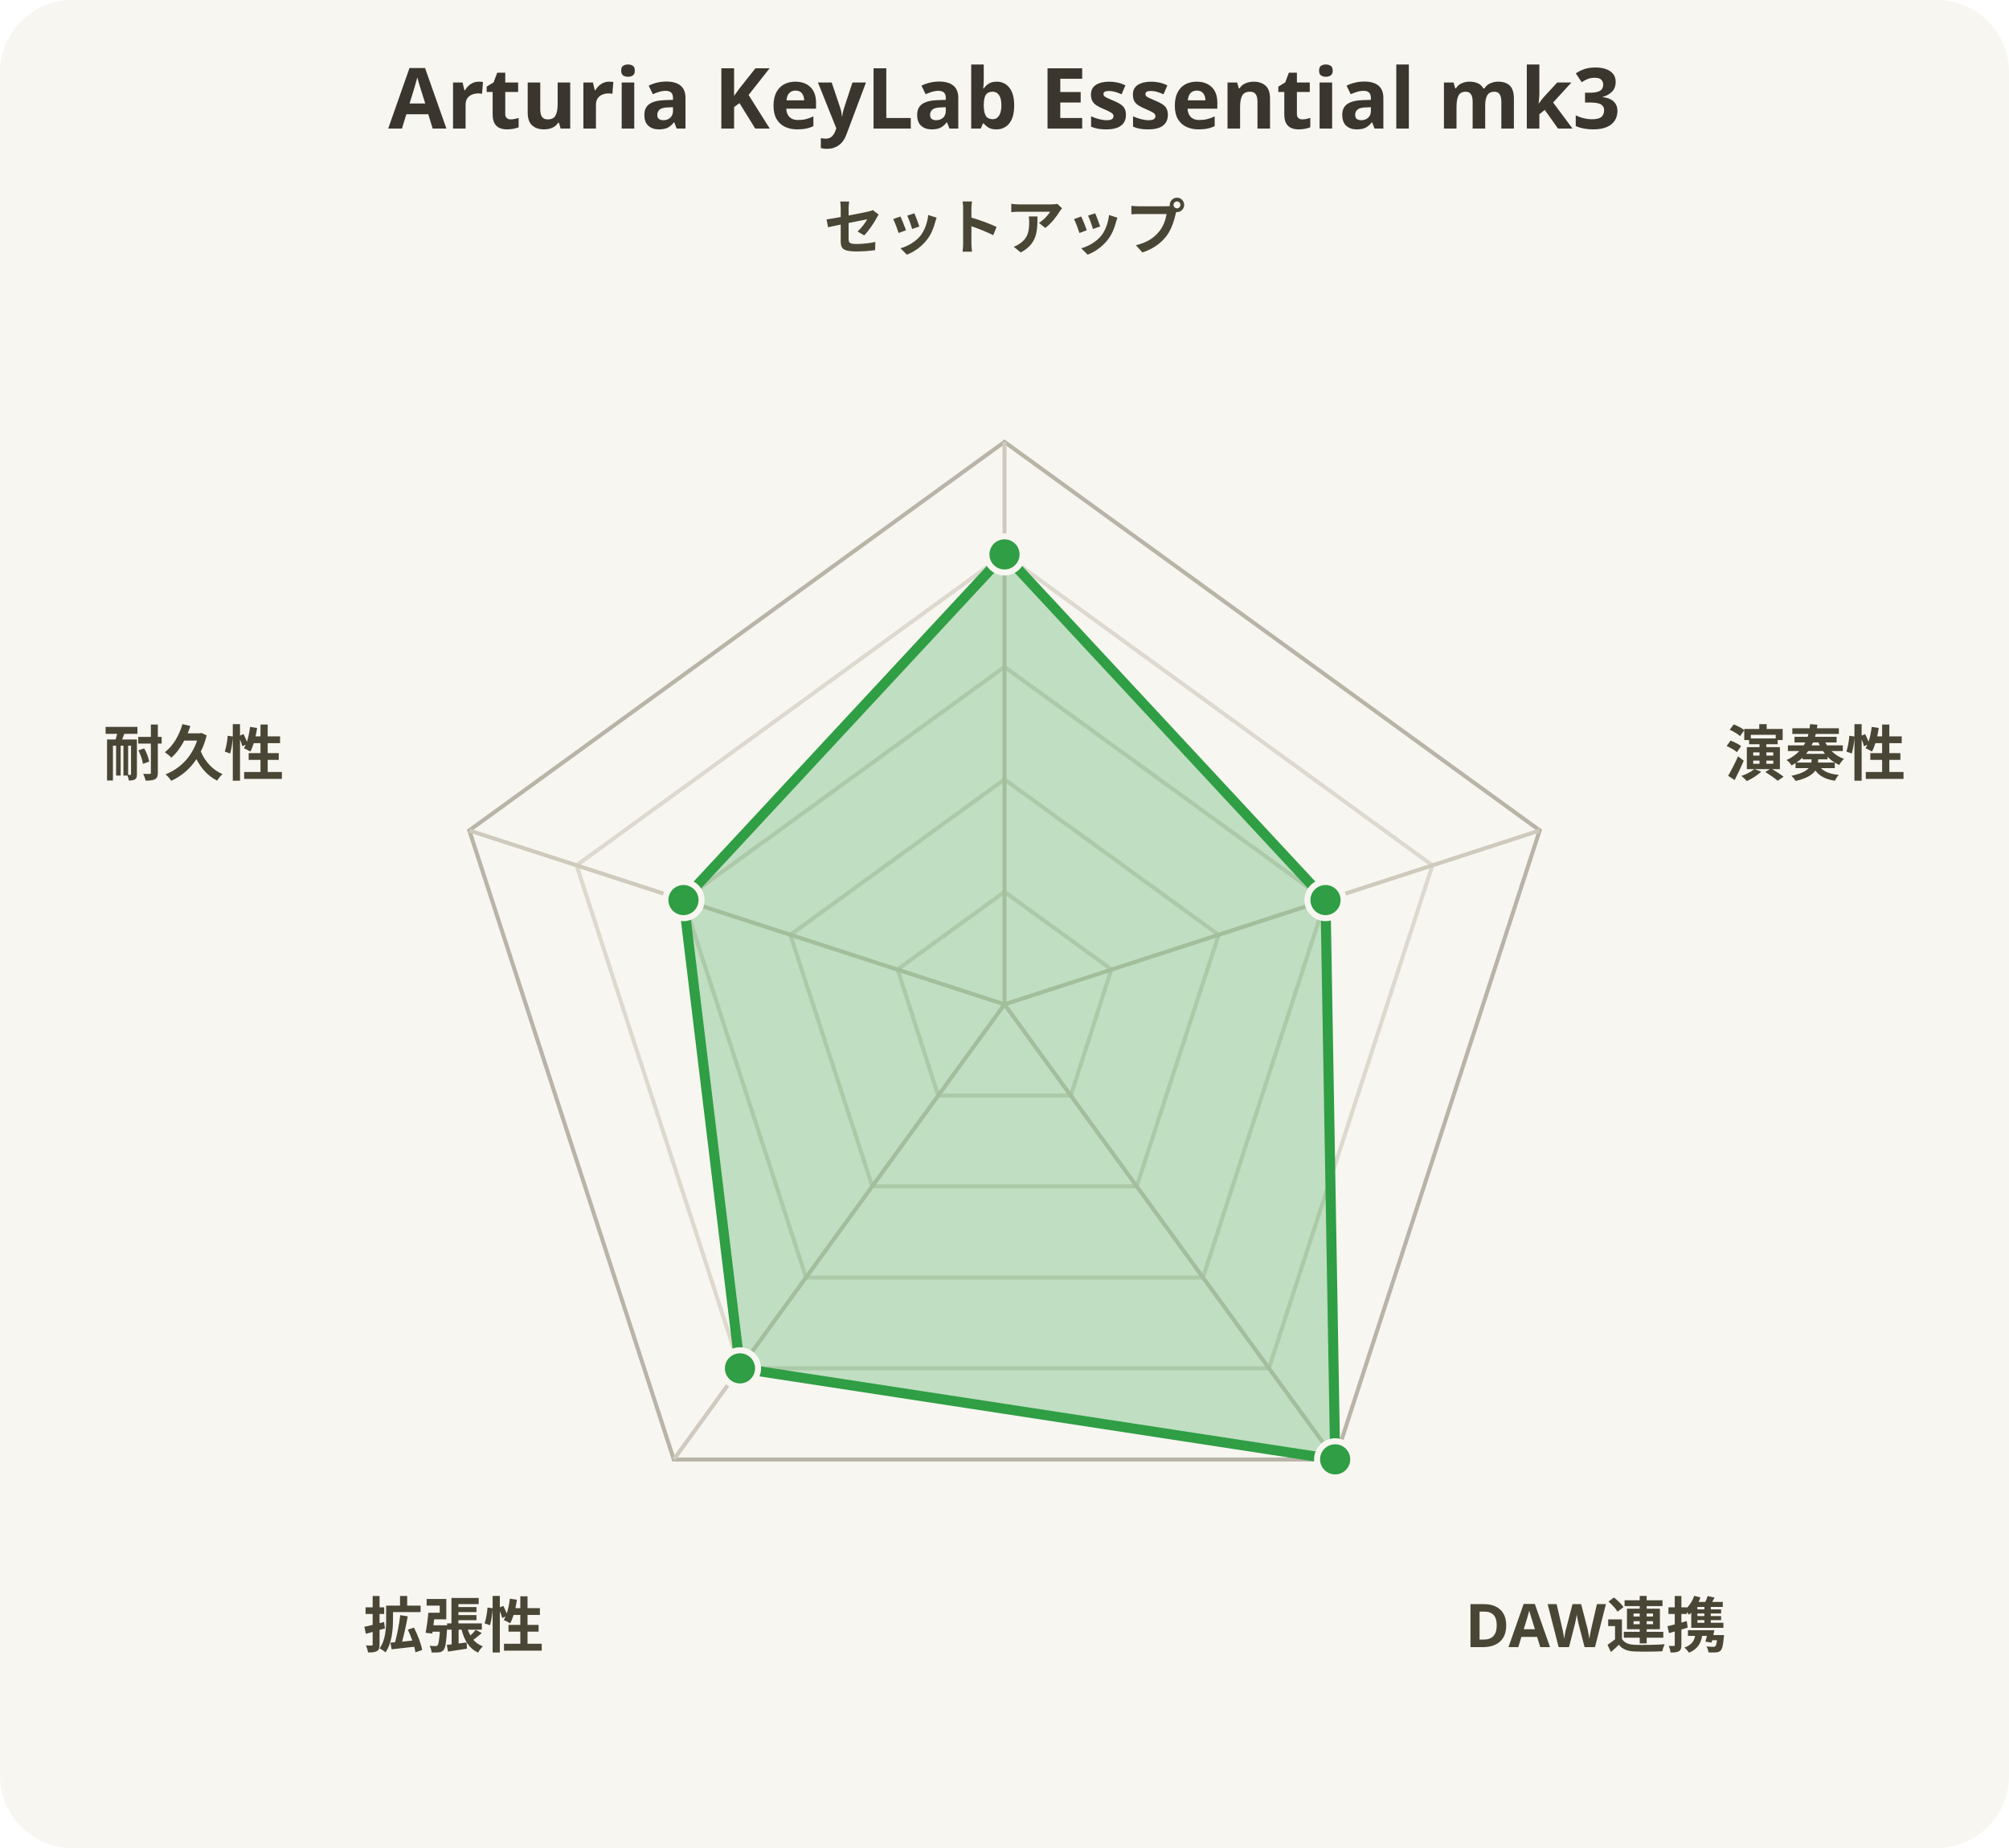
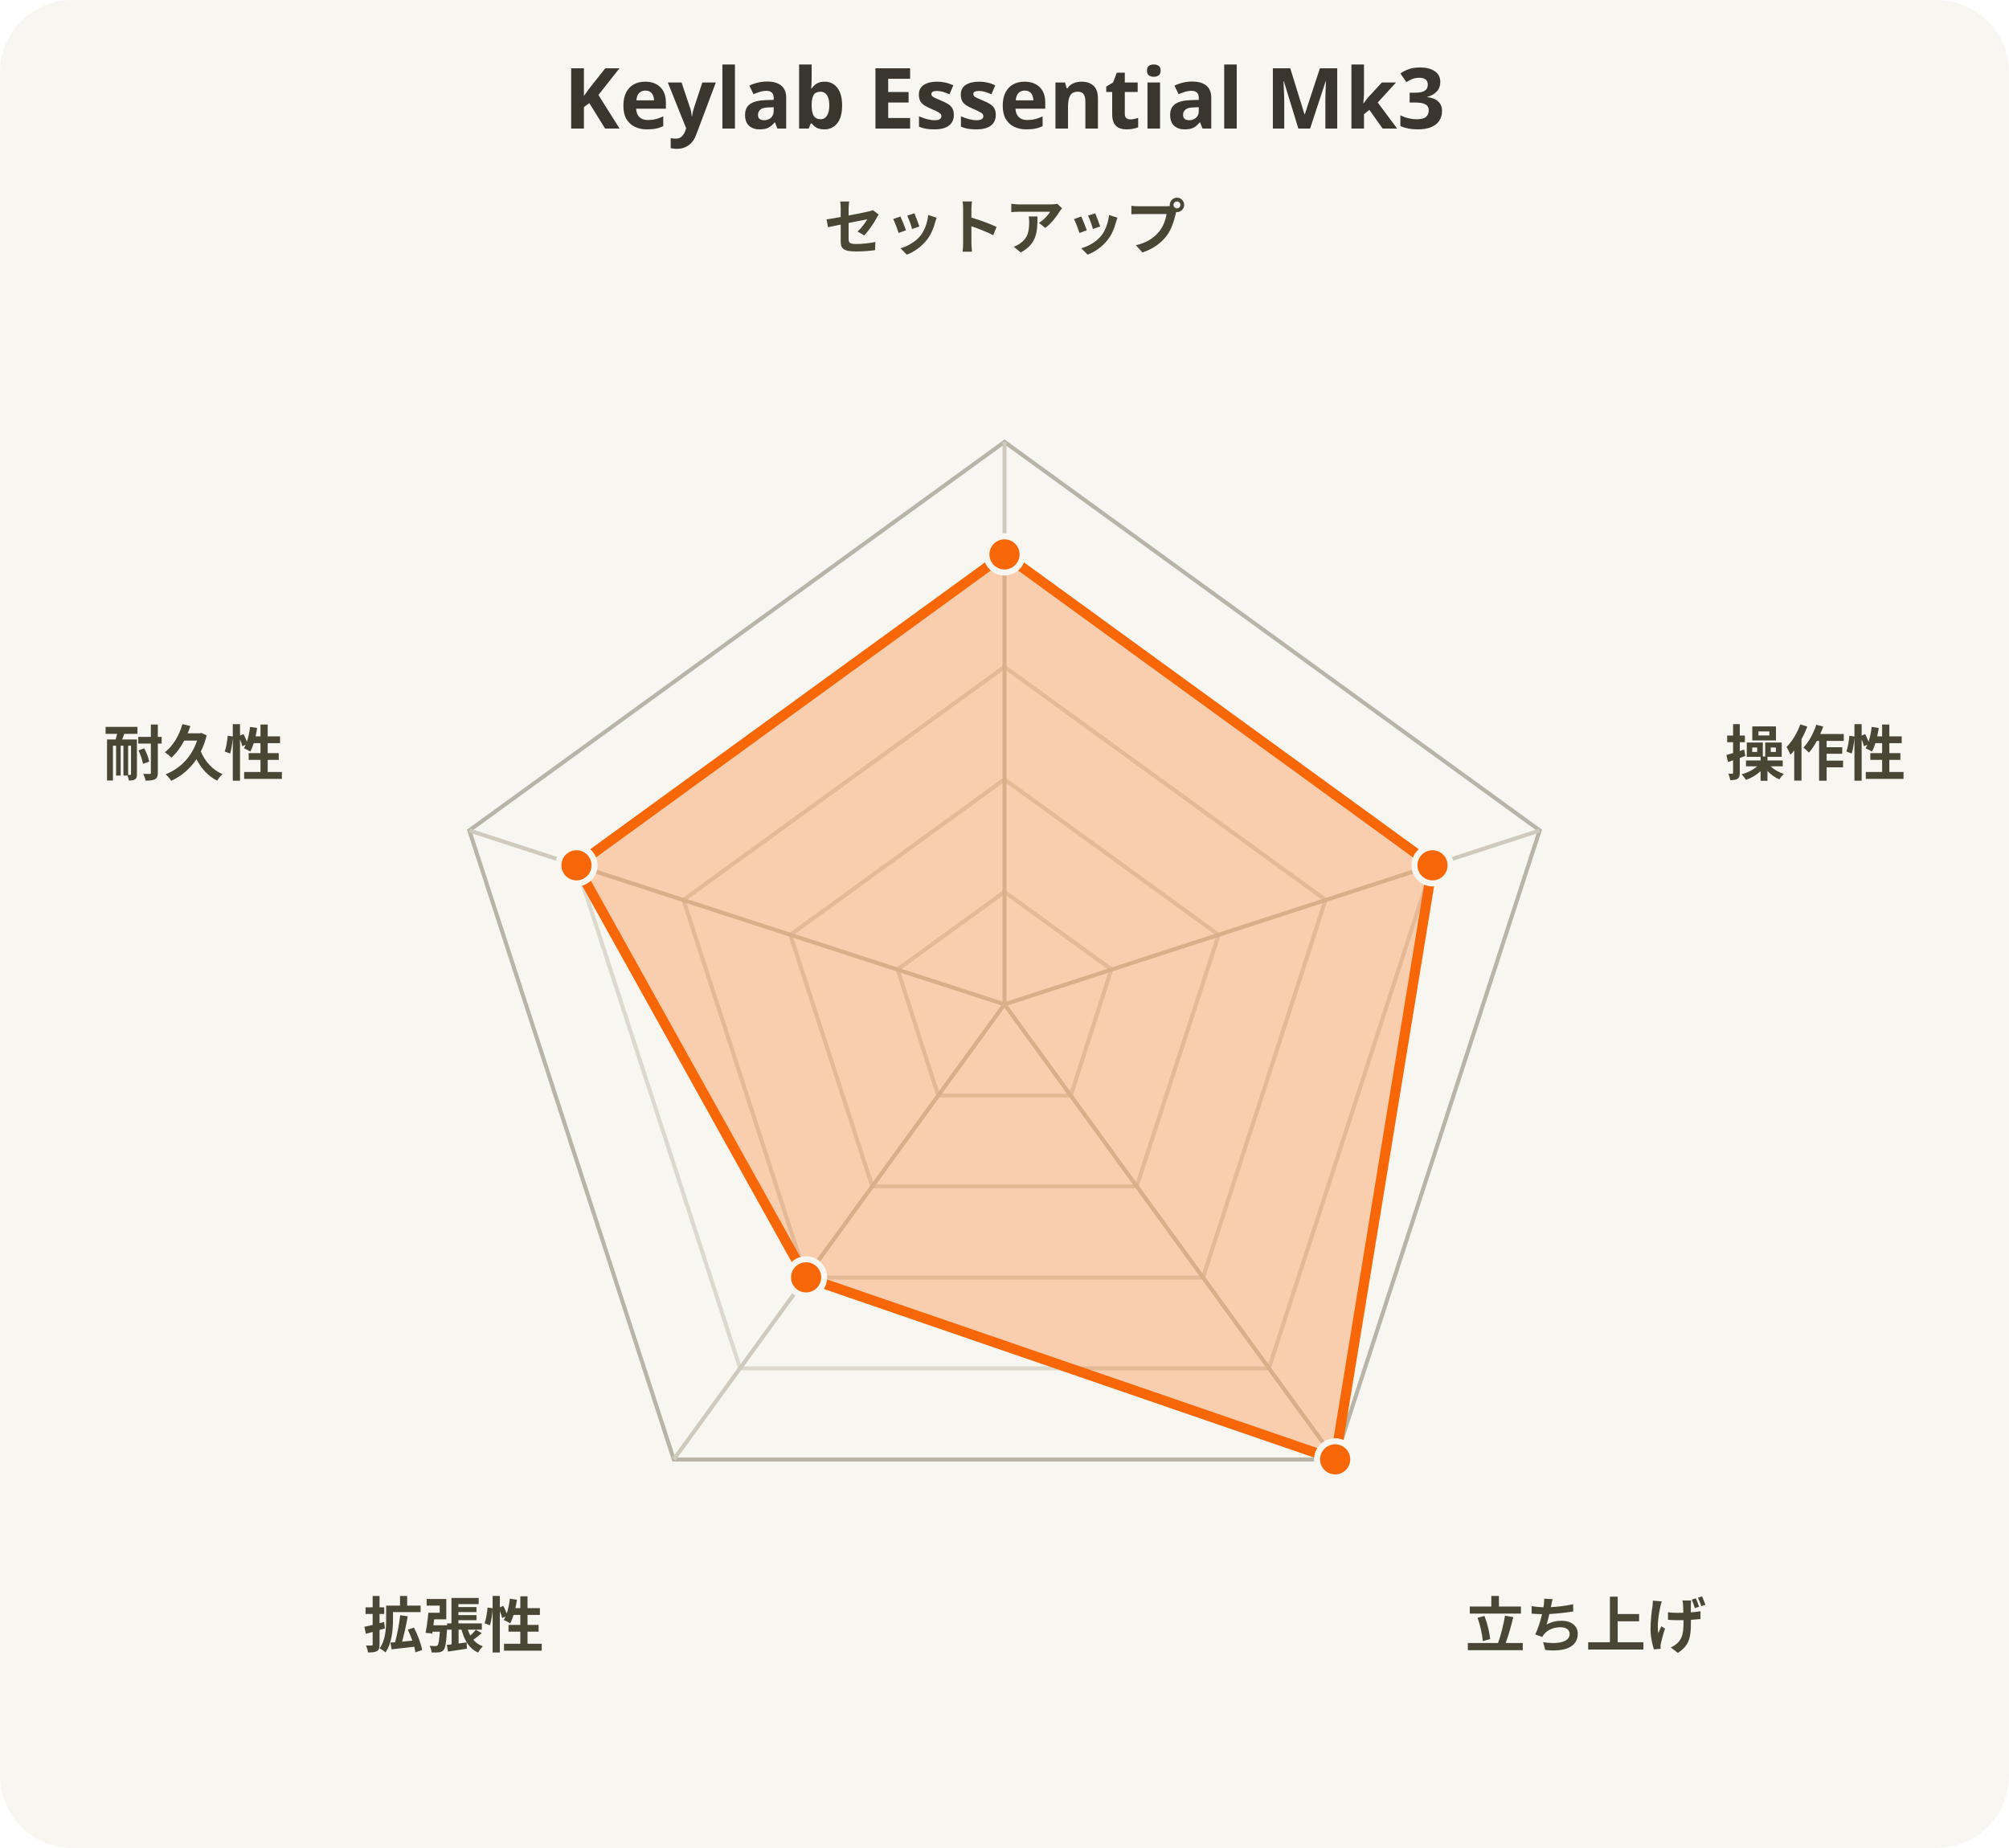
<svg xmlns="http://www.w3.org/2000/svg" viewBox="0 0 500 460" font-family="'Hiragino Sans','Noto Sans JP',sans-serif">
  <rect x="0" y="0" width="500" height="460" rx="18" fill="#F8F6F1" />
-   <text x="250" y="32" text-anchor="middle" font-size="21" font-weight="700" fill="#3A362E">Arturia KeyLab Essential mk3</text>
+   <text x="250" y="32" text-anchor="middle" font-size="21" font-weight="700" fill="#3A362E">Keylab Essential Mk3</text>
  <polygon points="250.0,222.0 276.6,241.3 266.5,272.7 233.5,272.7 223.4,241.3 " fill="none" stroke="#DDD9CF" stroke-width="1" />
  <polygon points="250.0,194.0 303.3,232.7 282.9,295.3 217.1,295.3 196.7,232.7 " fill="none" stroke="#DDD9CF" stroke-width="1" />
  <polygon points="250.0,166.0 329.9,224.0 299.4,318.0 200.6,318.0 170.1,224.0 " fill="none" stroke="#DDD9CF" stroke-width="1" />
  <polygon points="250.0,138.0 356.5,215.4 315.8,340.6 184.2,340.6 143.5,215.4 " fill="none" stroke="#DDD9CF" stroke-width="1" />
  <polygon points="250.0,110.0 383.2,206.7 332.3,363.3 167.7,363.3 116.8,206.7 " fill="none" stroke="#B9B4A8" stroke-width="1" />
  <line x1="250" y1="250" x2="250" y2="110" stroke="#CFCABD" stroke-width="1" />
  <line x1="250" y1="250" x2="383.154" y2="206.74" stroke="#CFCABD" stroke-width="1" />
  <line x1="250" y1="250" x2="332.292" y2="363.26" stroke="#CFCABD" stroke-width="1" />
  <line x1="250" y1="250" x2="167.708" y2="363.26" stroke="#CFCABD" stroke-width="1" />
  <line x1="250" y1="250" x2="116.846" y2="206.74" stroke="#CFCABD" stroke-width="1" />
  <text x="250" y="62" text-anchor="middle" font-size="15" font-weight="600" fill="#4A4636">セットアップ</text>
-   <text x="429.296" y="192.998" text-anchor="start" font-size="15" font-weight="600" fill="#4A4636">演奏性</text>
-   <text x="364.628" y="410.002" text-anchor="start" font-size="15" font-weight="600" fill="#4A4636">DAW連携</text>
+   <text x="429.296" y="192.998" text-anchor="start" font-size="15" font-weight="600" fill="#4A4636">操作性</text>
+   <text x="364.628" y="410.002" text-anchor="start" font-size="15" font-weight="600" fill="#4A4636">立ち上げ</text>
  <text x="135.372" y="410.002" text-anchor="end" font-size="15" font-weight="600" fill="#4A4636">拡張性</text>
  <text x="70.704" y="192.998" text-anchor="end" font-size="15" font-weight="600" fill="#4A4636">耐久性</text>
-   <polygon points="250.0,138.0 329.9,224.0 332.3,363.3 184.2,340.6 170.1,224.0 " fill="#2F9E44" fill-opacity="0.28" stroke="#2F9E44" stroke-width="2.5" stroke-linejoin="round" />
-   <circle cx="250" cy="138" r="4.5" fill="#2F9E44" stroke="#F8F6F1" stroke-width="1.5" />
-   <circle cx="329.892" cy="224.044" r="4.5" fill="#2F9E44" stroke="#F8F6F1" stroke-width="1.5" />
-   <circle cx="332.292" cy="363.26" r="4.5" fill="#2F9E44" stroke="#F8F6F1" stroke-width="1.5" />
-   <circle cx="184.166" cy="340.608" r="4.5" fill="#2F9E44" stroke="#F8F6F1" stroke-width="1.5" />
-   <circle cx="170.108" cy="224.044" r="4.5" fill="#2F9E44" stroke="#F8F6F1" stroke-width="1.5" />
+   <polygon points="250.0,138.0 356.5,215.4 332.3,363.3 200.6,318.0 143.5,215.4" fill="#F76707" fill-opacity="0.28" stroke="#F76707" stroke-width="2.5" stroke-linejoin="round" />
+   <circle cx="250" cy="138" r="4.5" fill="#F76707" stroke="#F8F6F1" stroke-width="1.5" />
+   <circle cx="356.523" cy="215.392" r="4.5" fill="#F76707" stroke="#F8F6F1" stroke-width="1.5" />
+   <circle cx="332.292" cy="363.26" r="4.5" fill="#F76707" stroke="#F8F6F1" stroke-width="1.5" />
+   <circle cx="200.625" cy="317.956" r="4.5" fill="#F76707" stroke="#F8F6F1" stroke-width="1.5" />
+   <circle cx="143.477" cy="215.392" r="4.5" fill="#F76707" stroke="#F8F6F1" stroke-width="1.5" />
</svg>
